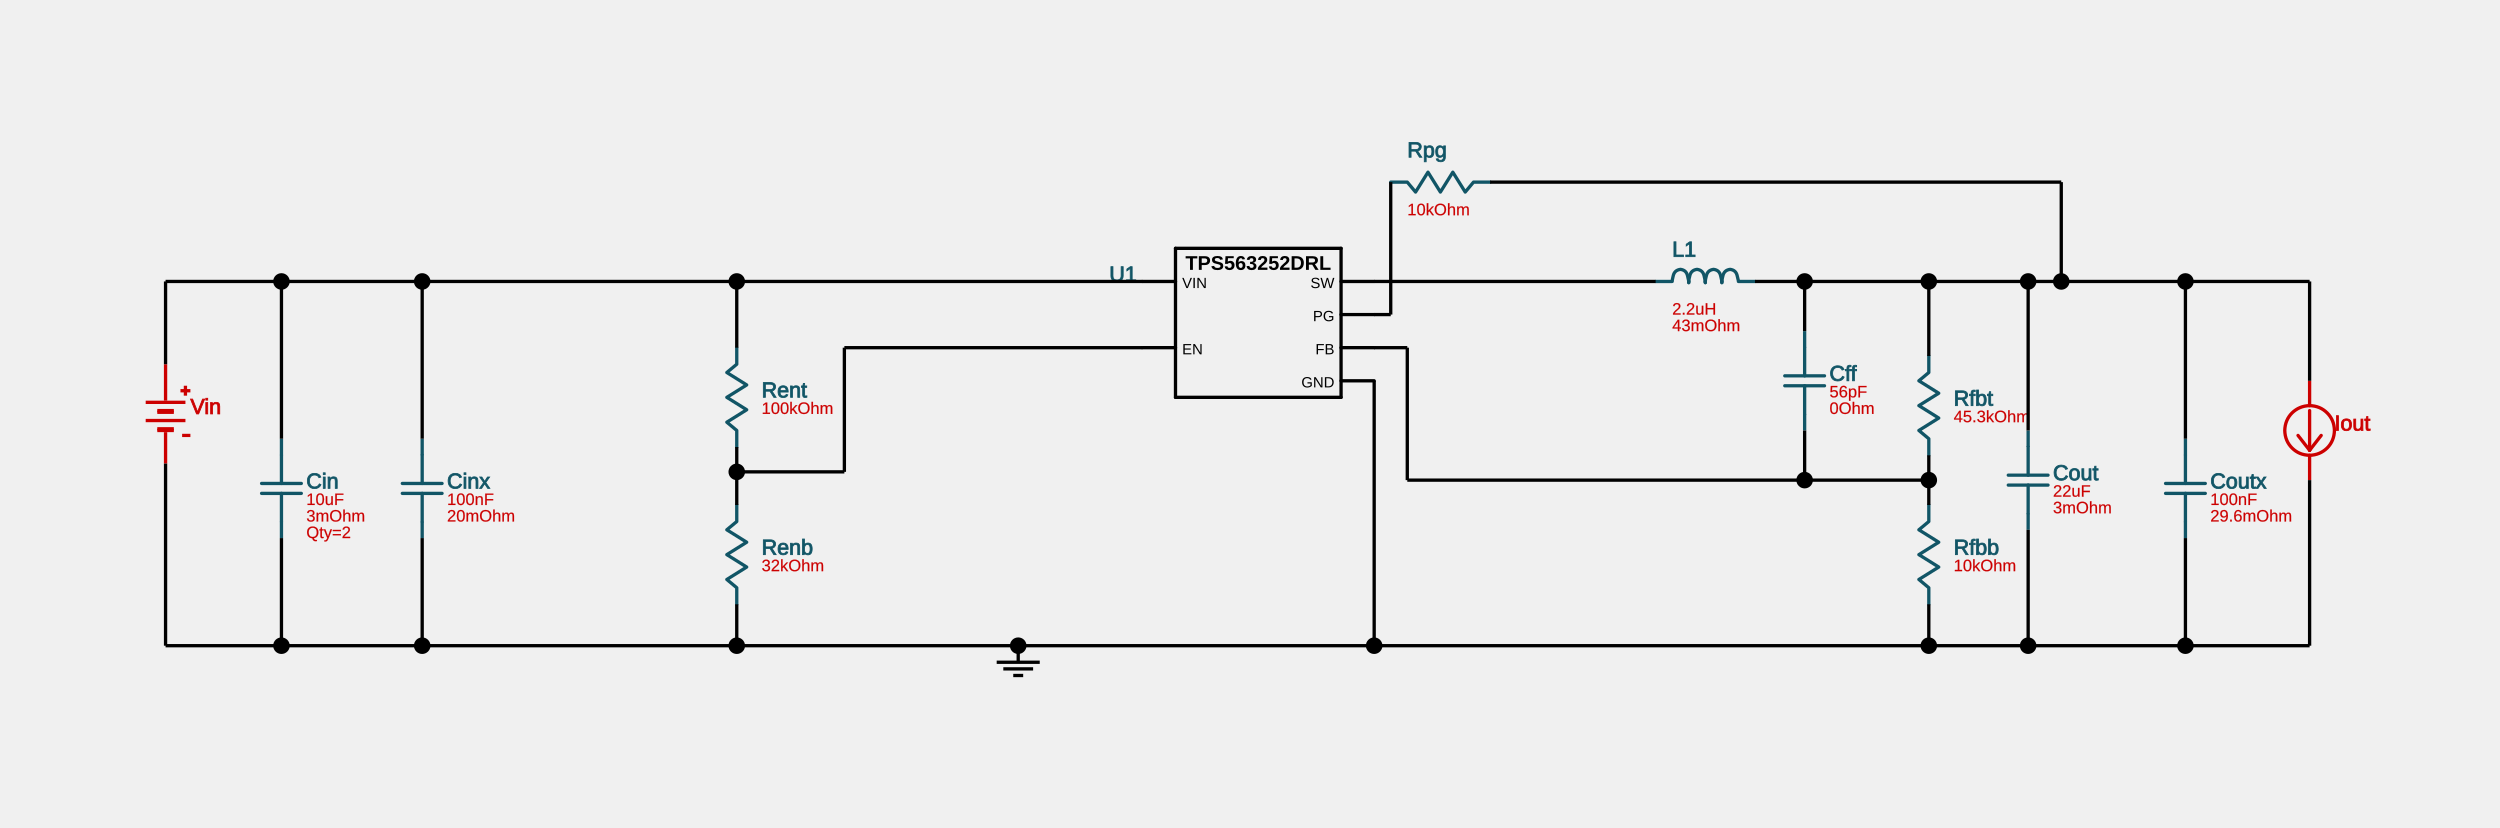
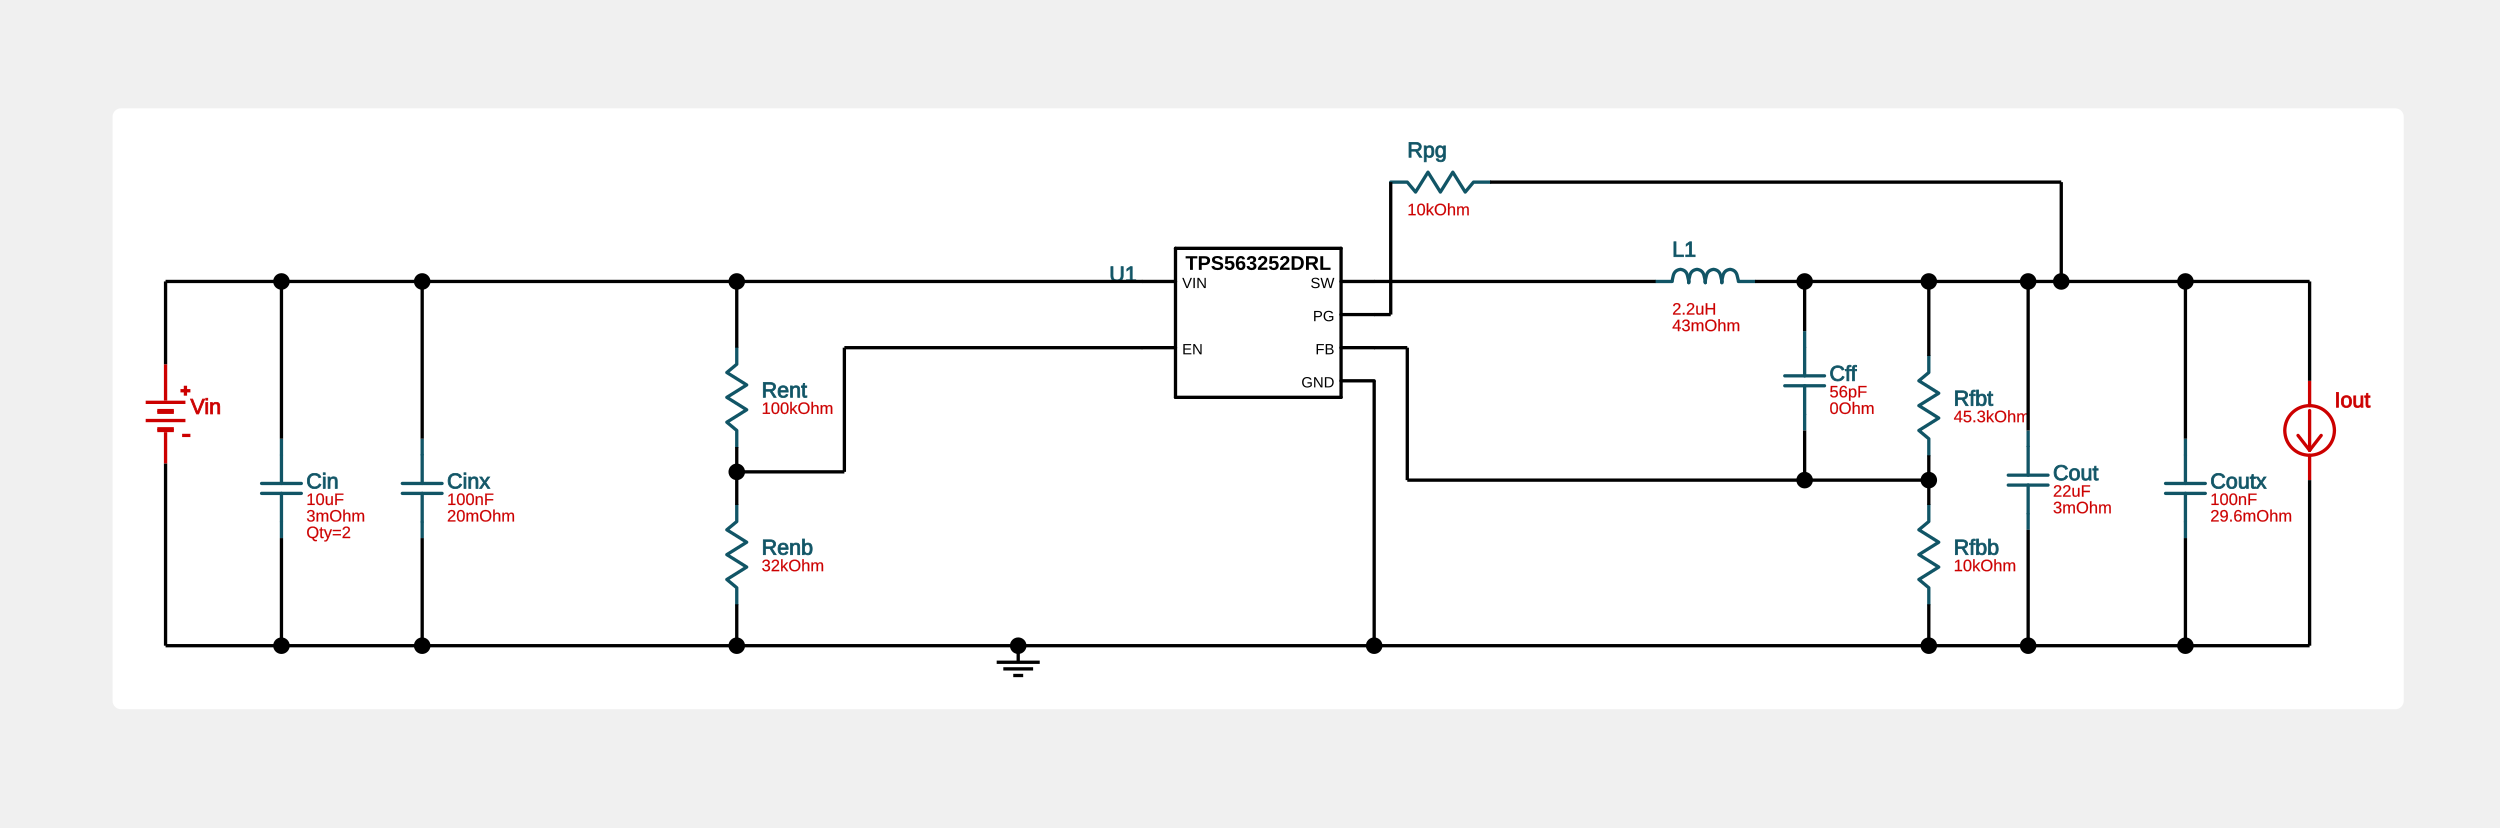
- <svg xmlns="http://www.w3.org/2000/svg" xmlns:xlink="http://www.w3.org/1999/xlink" version="1.1" width="100%" height="100%" viewBox="0 0 1510.0 500.0" preserveAspectRatio="xMidYMid meet">
-   <defs>
+ <svg xmlns="http://www.w3.org/2000/svg" xmlns:xlink="http://www.w3.org/1999/xlink" version="1.1" width="100%" height="100%" viewBox="0 0 1510.0 500.0" preserveAspectRatio="xMidYMid meet" id="svg510">
+   <defs id="defs321">
    <g id="WB_CONTINUATION">
      <circle opacity="0.01" fill="#ffffff" stroke="#000000" stroke-width="0" cx="0" cy="0" r="14" />
-       <line fill="none" stroke="#CC0000" stroke-width="2" x1="0" y1="10" x2="0" y2="-10" />
-       <line fill="none" stroke="#CC0000" stroke-width="2" x1="-10" y1="-10" x2="10" y2="-10" />
+       <line fill="none" stroke="#CC0000" stroke-width="2" x1="0" y1="10" x2="0" y2="-10" id="line132" />
+       <line fill="none" stroke="#CC0000" stroke-width="2" x1="-10" y1="-10" x2="10" y2="-10" id="line134" />
    </g>
    <g id="WB_BLOCK_IO">
      <circle opacity="0.01" fill="#ffffff" stroke="#000000" stroke-width="0" cx="0" cy="0" r="14" />
-       <line stroke="#CC0000" fill="none" stroke-width="2" x1="-5" y1="0" x2="5" y2="0" />
+       <line stroke="#CC0000" fill="none" stroke-width="2" x1="-5" y1="0" x2="5" y2="0" id="line137" />
    </g>
    <g id="WB_RESISTOR">
      <circle opacity="0.01" fill="#ffffff" stroke="#000000" stroke-width="0" cx="0" cy="0" r="14" />
-       <polyline fill="none" stroke="#115566" stroke-width="2" stroke-linecap="round" stroke-linejoin="round" points="30,0 20,0 15,-6 7.5,6 0,-6 -7.5,6 -15,-6 -20,0 -30,0" />
+       <polyline fill="none" stroke="#115566" stroke-width="2" stroke-linecap="round" stroke-linejoin="round" points="30,0 20,0 15,-6 7.5,6 0,-6 -7.5,6 -15,-6 -20,0 -30,0" id="polyline140" />
    </g>
    <g id="WB_PRIM_DC_VOLTAGE_SOURCE">
      <circle opacity="0.01" fill="#ffffff" stroke="#000000" stroke-width="0" cx="0" cy="0" r="14" />
-       <line fill="none" stroke="#CC0000" stroke-width="2" x1="-8" y1="0" x2="-30" y2="0" />
-       <line fill="none" stroke="#CC0000" stroke-width="2" x1="-7" y1="12" x2="-7" y2="-12" />
-       <line fill="none" stroke="#CC0000" stroke-width="2" x1="4" y1="12" x2="4" y2="-12" />
-       <line fill="none" stroke="#CC0000" stroke-width="2" x1="30" y1="0" x2="11" y2="0" />
-       <line fill="none" stroke="#CC0000" stroke-width="2" x1="-2" y1="5" x2="-2" y2="-5" />
-       <line fill="none" stroke="#CC0000" stroke-width="2" x1="-1" y1="5" x2="-1" y2="-5" />
-       <line fill="none" stroke="#CC0000" stroke-width="2" x1="-14" y1="-9" x2="-14" y2="-15" />
-       <line fill="none" stroke="#CC0000" stroke-width="2" x1="-11" y1="-12" x2="-17" y2="-12" />
-       <line fill="none" stroke="#CC0000" stroke-width="2" x1="13" y1="-10" x2="13" y2="-15" />
-       <line fill="none" stroke="#CC0000" stroke-width="2" x1="10" y1="5" x2="10" y2="-5" />
-       <line fill="none" stroke="#CC0000" stroke-width="2" x1="9" y1="5" x2="9" y2="-5" />
+       <line fill="none" stroke="#CC0000" stroke-width="2" x1="-8" y1="0" x2="-30" y2="0" id="line143" />
+       <line fill="none" stroke="#CC0000" stroke-width="2" x1="-7" y1="12" x2="-7" y2="-12" id="line145" />
+       <line fill="none" stroke="#CC0000" stroke-width="2" x1="4" y1="12" x2="4" y2="-12" id="line147" />
+       <line fill="none" stroke="#CC0000" stroke-width="2" x1="30" y1="0" x2="11" y2="0" id="line149" />
+       <line fill="none" stroke="#CC0000" stroke-width="2" x1="-2" y1="5" x2="-2" y2="-5" id="line151" />
+       <line fill="none" stroke="#CC0000" stroke-width="2" x1="-1" y1="5" x2="-1" y2="-5" id="line153" />
+       <line fill="none" stroke="#CC0000" stroke-width="2" x1="-14" y1="-9" x2="-14" y2="-15" id="line155" />
+       <line fill="none" stroke="#CC0000" stroke-width="2" x1="-11" y1="-12" x2="-17" y2="-12" id="line157" />
+       <line fill="none" stroke="#CC0000" stroke-width="2" x1="13" y1="-10" x2="13" y2="-15" id="line159" />
+       <line fill="none" stroke="#CC0000" stroke-width="2" x1="10" y1="5" x2="10" y2="-5" id="line161" />
+       <line fill="none" stroke="#CC0000" stroke-width="2" x1="9" y1="5" x2="9" y2="-5" id="line163" />
    </g>
    <g id="WB_ZERO_VOLT_SOURCE">
      <circle opacity="0.01" fill="#ffffff" stroke="#000000" stroke-width="0" cx="0" cy="0" r="14" />
-       <line stroke="#CC0000" fill="none" stroke-width="2" x1="-5" y1="0" x2="5" y2="0" />
+       <line stroke="#CC0000" fill="none" stroke-width="2" x1="-5" y1="0" x2="5" y2="0" id="line166" />
    </g>
    <g id="WB_CAPACITOR">
      <circle opacity="0.01" fill="#ffffff" stroke="#000000" stroke-width="0" cx="0" cy="0" r="14" />
-       <line y1="0" x2="20" stroke="#115566" x1="30" fill="none" stroke-width="2" y2="0" />
-       <line y1="0" x2="-20" stroke="#115566" x1="-30" fill="none" stroke-width="2" y2="0" />
-       <polyline stroke="#115566" points="3,12 3,-12  " stroke-linejoin="round" fill="none" stroke-width="2" stroke-linecap="round" />
-       <polyline stroke="#115566" points="-20,0 -3,0  " stroke-linejoin="round" fill="none" stroke-width="2" stroke-linecap="round" />
-       <polyline stroke="#115566" points="3,0 20,0  " stroke-linejoin="round" fill="none" stroke-width="2" stroke-linecap="round" />
-       <polyline stroke="#115566" points="-3,12 -3,-12  " stroke-linejoin="round" fill="none" stroke-width="2" stroke-linecap="round" />
+       <line y1="0" x2="20" stroke="#115566" x1="30" fill="none" stroke-width="2" y2="0" id="line169" />
+       <line y1="0" x2="-20" stroke="#115566" x1="-30" fill="none" stroke-width="2" y2="0" id="line171" />
+       <polyline stroke="#115566" points="3,12 3,-12  " stroke-linejoin="round" fill="none" stroke-width="2" stroke-linecap="round" id="polyline173" />
+       <polyline stroke="#115566" points="-20,0 -3,0  " stroke-linejoin="round" fill="none" stroke-width="2" stroke-linecap="round" id="polyline175" />
+       <polyline stroke="#115566" points="3,0 20,0  " stroke-linejoin="round" fill="none" stroke-width="2" stroke-linecap="round" id="polyline177" />
+       <polyline stroke="#115566" points="-3,12 -3,-12  " stroke-linejoin="round" fill="none" stroke-width="2" stroke-linecap="round" id="polyline179" />
    </g>
    <g id="WB_SOURCE_RESISTOR">
      <circle opacity="0.01" fill="#ffffff" stroke="#000000" stroke-width="0" cx="0" cy="0" r="14" />
-       <polyline fill="none" stroke="#CC0000" stroke-width="2" stroke-linecap="round" stroke-linejoin="round" points="30,0 20,0 15,-6 7.5,6 0,-6 -7.5,6 -15,-6 -20,0 -30,0" />
+       <polyline fill="none" stroke="#CC0000" stroke-width="2" stroke-linecap="round" stroke-linejoin="round" points="30,0 20,0 15,-6 7.5,6 0,-6 -7.5,6 -15,-6 -20,0 -30,0" id="polyline182" />
    </g>
    <g id="WB_PRIMITIVE_BATTERY">
      <circle opacity="0.01" fill="#ffffff" stroke="#000000" stroke-width="0" cx="0" cy="0" r="14" />
-       <line fill="none" stroke="#CC0000" stroke-width="2" x1="-8" y1="0" x2="-30" y2="0" />
-       <line fill="none" stroke="#CC0000" stroke-width="2" x1="-7" y1="12" x2="-7" y2="-12" />
-       <line fill="none" stroke="#CC0000" stroke-width="2" x1="4" y1="12" x2="4" y2="-12" />
-       <line fill="none" stroke="#CC0000" stroke-width="2" x1="30" y1="0" x2="11" y2="0" />
-       <line fill="none" stroke="#CC0000" stroke-width="2" x1="-2" y1="5" x2="-2" y2="-5" />
-       <line fill="none" stroke="#CC0000" stroke-width="2" x1="-1" y1="5" x2="-1" y2="-5" />
-       <line fill="none" stroke="#CC0000" stroke-width="2" x1="-14" y1="-9" x2="-14" y2="-15" />
-       <line fill="none" stroke="#CC0000" stroke-width="2" x1="-11" y1="-12" x2="-17" y2="-12" />
-       <line fill="none" stroke="#CC0000" stroke-width="2" x1="13" y1="-10" x2="13" y2="-15" />
-       <line fill="none" stroke="#CC0000" stroke-width="2" x1="10" y1="5" x2="10" y2="-5" />
-       <line fill="none" stroke="#CC0000" stroke-width="2" x1="9" y1="5" x2="9" y2="-5" />
+       <line fill="none" stroke="#CC0000" stroke-width="2" x1="-8" y1="0" x2="-30" y2="0" id="line185" />
+       <line fill="none" stroke="#CC0000" stroke-width="2" x1="-7" y1="12" x2="-7" y2="-12" id="line187" />
+       <line fill="none" stroke="#CC0000" stroke-width="2" x1="4" y1="12" x2="4" y2="-12" id="line189" />
+       <line fill="none" stroke="#CC0000" stroke-width="2" x1="30" y1="0" x2="11" y2="0" id="line191" />
+       <line fill="none" stroke="#CC0000" stroke-width="2" x1="-2" y1="5" x2="-2" y2="-5" id="line193" />
+       <line fill="none" stroke="#CC0000" stroke-width="2" x1="-1" y1="5" x2="-1" y2="-5" id="line195" />
+       <line fill="none" stroke="#CC0000" stroke-width="2" x1="-14" y1="-9" x2="-14" y2="-15" id="line197" />
+       <line fill="none" stroke="#CC0000" stroke-width="2" x1="-11" y1="-12" x2="-17" y2="-12" id="line199" />
+       <line fill="none" stroke="#CC0000" stroke-width="2" x1="13" y1="-10" x2="13" y2="-15" id="line201" />
+       <line fill="none" stroke="#CC0000" stroke-width="2" x1="10" y1="5" x2="10" y2="-5" id="line203" />
+       <line fill="none" stroke="#CC0000" stroke-width="2" x1="9" y1="5" x2="9" y2="-5" id="line205" />
    </g>
    <g id="WB_CURRENT_LOAD">
      <circle opacity="0.01" fill="#ffffff" stroke="#000000" stroke-width="0" cx="0" cy="0" r="14" />
-       <path fill="none" stroke="#CC0000" stroke-width="2" stroke-linecap="round" stroke-linejoin="round" d="M-15,0c 0.1, 4.2, 1.6, 7.7, 4.4, 10.6c 2.8, 2.8, 6.4, 4.3, 10.6, 4.4c 4.3-0.1, 7.8-1.6, 10.6 -4.4c 2.9-2.9, 4.3-6.4, 4.4-10.6" />
-       <path fill="none" stroke="#CC0000" stroke-width="2" stroke-linecap="round" stroke-linejoin="round" d="M15,0c -0.1,-4.2,-1.6,-7.7,-4.4,-10.6c-2.8,-2.8,-6.4,-4.3,-10.6,-4.4c-4.3,0.1 -7.8,1.6 -10.6,4.4c-2.9,2.9 -4.3,6.4 -4.4,10.6" />
-       <line fill="none" stroke="#CC0000" stroke-width="2" x1="30" y1="0" x2="15" y2="0" />
-       <line fill="none" stroke="#CC0000" stroke-width="2" x1="-15" y1="0" x2="-30" y2="0" />
-       <line fill="none" stroke="#CC0000" stroke-width="2" stroke-linecap="round" stroke-linejoin="round" x1="3" y1="7" x2="12" y2="0" />
-       <line fill="none" stroke="#CC0000" stroke-width="2" stroke-linecap="round" stroke-linejoin="round" x1="3" y1="-7" x2="12" y2="0" />
-       <line fill="none" stroke="#CC0000" stroke-width="2" stroke-linecap="round" stroke-linejoin="round" x1="12" y1="0" x2="-12" y2="0" />
+       <path fill="none" stroke="#CC0000" stroke-width="2" stroke-linecap="round" stroke-linejoin="round" d="M-15,0c 0.1, 4.2, 1.6, 7.7, 4.4, 10.6c 2.8, 2.8, 6.4, 4.3, 10.6, 4.4c 4.3-0.1, 7.8-1.6, 10.6 -4.4c 2.9-2.9, 4.3-6.4, 4.4-10.6" id="path208" />
+       <path fill="none" stroke="#CC0000" stroke-width="2" stroke-linecap="round" stroke-linejoin="round" d="M15,0c -0.1,-4.2,-1.6,-7.7,-4.4,-10.6c-2.8,-2.8,-6.4,-4.3,-10.6,-4.4c-4.3,0.1 -7.8,1.6 -10.6,4.4c-2.9,2.9 -4.3,6.4 -4.4,10.6" id="path210" />
+       <line fill="none" stroke="#CC0000" stroke-width="2" x1="30" y1="0" x2="15" y2="0" id="line212" />
+       <line fill="none" stroke="#CC0000" stroke-width="2" x1="-15" y1="0" x2="-30" y2="0" id="line214" />
+       <line fill="none" stroke="#CC0000" stroke-width="2" stroke-linecap="round" stroke-linejoin="round" x1="3" y1="7" x2="12" y2="0" id="line216" />
+       <line fill="none" stroke="#CC0000" stroke-width="2" stroke-linecap="round" stroke-linejoin="round" x1="3" y1="-7" x2="12" y2="0" id="line218" />
+       <line fill="none" stroke="#CC0000" stroke-width="2" stroke-linecap="round" stroke-linejoin="round" x1="12" y1="0" x2="-12" y2="0" id="line220" />
    </g>
    <g id="WB_ZENER">
      <circle opacity="0.01" fill="#ffffff" stroke="#000000" stroke-width="0" cx="0" cy="0" r="14" />
-       <path fill="#CC0000" d="M-11,0L10,-12,10,12 -11,0" />
-       <line fill="none" stroke="#CC0000" stroke-width="2" x1="30" y1="0" x2="-30" y2="0" />
-       <polyline fill="none" stroke="#CC0000" stroke-width="2" points="-8,-12 -10,-10 -10,10 -12,12" />
+       <path fill="#CC0000" d="M-11,0L10,-12,10,12 -11,0" id="path223" />
+       <line fill="none" stroke="#CC0000" stroke-width="2" x1="30" y1="0" x2="-30" y2="0" id="line225" />
+       <polyline fill="none" stroke="#CC0000" stroke-width="2" points="-8,-12 -10,-10 -10,10 -12,12" id="polyline227" />
    </g>
    <g id="WB_BATTERY">
      <circle opacity="0.01" fill="#ffffff" stroke="#000000" stroke-width="0" cx="0" cy="0" r="14" />
-       <line fill="none" stroke="#CC0000" stroke-width="2" x1="-8" y1="0" x2="-30" y2="0" />
-       <line fill="none" stroke="#CC0000" stroke-width="2" x1="-7" y1="12" x2="-7" y2="-12" />
-       <line fill="none" stroke="#CC0000" stroke-width="2" x1="4" y1="12" x2="4" y2="-12" />
-       <line fill="none" stroke="#CC0000" stroke-width="2" x1="30" y1="0" x2="11" y2="0" />
-       <line fill="none" stroke="#CC0000" stroke-width="2" x1="-2" y1="5" x2="-2" y2="-5" />
-       <line fill="none" stroke="#CC0000" stroke-width="2" x1="-1" y1="5" x2="-1" y2="-5" />
-       <line fill="none" stroke="#CC0000" stroke-width="2" x1="-14" y1="-9" x2="-14" y2="-15" />
-       <line fill="none" stroke="#CC0000" stroke-width="2" x1="-11" y1="-12" x2="-17" y2="-12" />
-       <line fill="none" stroke="#CC0000" stroke-width="2" x1="13" y1="-10" x2="13" y2="-15" />
-       <line fill="none" stroke="#CC0000" stroke-width="2" x1="10" y1="5" x2="10" y2="-5" />
-       <line fill="none" stroke="#CC0000" stroke-width="2" x1="9" y1="5" x2="9" y2="-5" />
+       <line fill="none" stroke="#CC0000" stroke-width="2" x1="-8" y1="0" x2="-30" y2="0" id="line230" />
+       <line fill="none" stroke="#CC0000" stroke-width="2" x1="-7" y1="12" x2="-7" y2="-12" id="line232" />
+       <line fill="none" stroke="#CC0000" stroke-width="2" x1="4" y1="12" x2="4" y2="-12" id="line234" />
+       <line fill="none" stroke="#CC0000" stroke-width="2" x1="30" y1="0" x2="11" y2="0" id="line236" />
+       <line fill="none" stroke="#CC0000" stroke-width="2" x1="-2" y1="5" x2="-2" y2="-5" id="line238" />
+       <line fill="none" stroke="#CC0000" stroke-width="2" x1="-1" y1="5" x2="-1" y2="-5" id="line240" />
+       <line fill="none" stroke="#CC0000" stroke-width="2" x1="-14" y1="-9" x2="-14" y2="-15" id="line242" />
+       <line fill="none" stroke="#CC0000" stroke-width="2" x1="-11" y1="-12" x2="-17" y2="-12" id="line244" />
+       <line fill="none" stroke="#CC0000" stroke-width="2" x1="13" y1="-10" x2="13" y2="-15" id="line246" />
+       <line fill="none" stroke="#CC0000" stroke-width="2" x1="10" y1="5" x2="10" y2="-5" id="line248" />
+       <line fill="none" stroke="#CC0000" stroke-width="2" x1="9" y1="5" x2="9" y2="-5" id="line250" />
    </g>
    <g id="WB_CURRENT_PROBE">
      <circle opacity="0.01" fill="#ffffff" stroke="#000000" stroke-width="0" cx="0" cy="0" r="14" />
-       <line stroke="#CC0000" stroke-width="2" stroke-linecap="square" stroke-linejoin="round" x1="-16" y1="0" x2="-10" y2="0" />
-       <polyline stroke="#CC0000" stroke-width="2" stroke-linecap="square" stroke-linejoin="round" points="6,0 3,-3.5 3,3.5 6,0 -6,0 " />
-       <line stroke="#CC0000" stroke-width="2" stroke-linecap="square" stroke-linejoin="round" x1="10" y1="0" x2="16" y2="0" />
-       <rect stroke-width="1" x="-9.5" y="-7" fill="none" stroke="#CC0000" width="19" height="14" />
+       <line stroke="#CC0000" stroke-width="2" stroke-linecap="square" stroke-linejoin="round" x1="-16" y1="0" x2="-10" y2="0" id="line253" />
+       <polyline stroke="#CC0000" stroke-width="2" stroke-linecap="square" stroke-linejoin="round" points="6,0 3,-3.5 3,3.5 6,0 -6,0 " id="polyline255" />
+       <line stroke="#CC0000" stroke-width="2" stroke-linecap="square" stroke-linejoin="round" x1="10" y1="0" x2="16" y2="0" id="line257" />
+       <rect stroke-width="1" x="-9.5" y="-7" fill="none" stroke="#CC0000" width="19" height="14" id="rect259" />
    </g>
    <g id="WB_INDUCTOR">
      <circle opacity="0.01" fill="#ffffff" stroke="#000000" stroke-width="0" cx="0" cy="0" r="14" />
-       <path fill="none" stroke="#115566" stroke-width="2" stroke-linecap="round" stroke-linejoin="round" d="M-10,0c0-0.6-0.2-1.8-0.6-3.3c-0.5-2.4-2-3.7-4.4-4c-2.4,0.3-3.8,1.6-4.3,4c-0.6,2.3-0.8,3.6-0.7,3M-20,0H-30" />
-       <path fill="none" stroke="#115566" stroke-width="2" stroke-linecap="round" stroke-linejoin="round" d="M0,0c0-0.6-0.2-1.8-0.6-3.3c-0.5-2.4-2-3.7-4.4-4c-2.4,0.3-3.8,1.6-4.3,4c-0.6,2.3-0.8,3.6-0.7,4" />
-       <path fill="none" stroke="#115566" stroke-width="2" stroke-linecap="round" stroke-linejoin="round" d="M10,0c0-0.6-0.2-1.8-0.6-3.3c-0.5-2.4-2-3.7-4.4-4c-2.4,0.3-3.8,1.6-4.3,4c-0.6,2.3-0.8,3.6-0.7,4" />
-       <path fill="none" stroke="#115566" stroke-width="2" stroke-linecap="round" stroke-linejoin="round" d="M30,0H20c0-0.6-0.2-1.8-0.6-3.3c-0.5-2.4-2-3.7-4.4-4c-2.4,0.3-3.8,1.6-4.3,4c-0.6,2.3-0.8,3.6-0.7,4" />
-       <path fill="none" stroke="#115566" stroke-width="2" stroke-linecap="round" stroke-linejoin="round" d=" M10,0 c0.1,0.4,0.1,0.6,0,0.7" />
-       <path fill="none" stroke="#115566" stroke-width="2" stroke-linecap="round" stroke-linejoin="round" d=" M0,0  c0.1,0.4,0.1,0.6,0,0.7" />
-       <path fill="none" stroke="#115566" stroke-width="2" stroke-linecap="round" stroke-linejoin="round" d=" M-10,0c0.1,0.4,0.1,0.6,0,0.7" />
+       <path fill="none" stroke="#115566" stroke-width="2" stroke-linecap="round" stroke-linejoin="round" d="M-10,0c0-0.6-0.2-1.8-0.6-3.3c-0.5-2.4-2-3.7-4.4-4c-2.4,0.3-3.8,1.6-4.3,4c-0.6,2.3-0.8,3.6-0.7,3M-20,0H-30" id="path262" />
+       <path fill="none" stroke="#115566" stroke-width="2" stroke-linecap="round" stroke-linejoin="round" d="M0,0c0-0.6-0.2-1.8-0.6-3.3c-0.5-2.4-2-3.7-4.4-4c-2.4,0.3-3.8,1.6-4.3,4c-0.6,2.3-0.8,3.6-0.7,4" id="path264" />
+       <path fill="none" stroke="#115566" stroke-width="2" stroke-linecap="round" stroke-linejoin="round" d="M10,0c0-0.6-0.2-1.8-0.6-3.3c-0.5-2.4-2-3.7-4.4-4c-2.4,0.3-3.8,1.6-4.3,4c-0.6,2.3-0.8,3.6-0.7,4" id="path266" />
+       <path fill="none" stroke="#115566" stroke-width="2" stroke-linecap="round" stroke-linejoin="round" d="M30,0H20c0-0.6-0.2-1.8-0.6-3.3c-0.5-2.4-2-3.7-4.4-4c-2.4,0.3-3.8,1.6-4.3,4c-0.6,2.3-0.8,3.6-0.7,4" id="path268" />
+       <path fill="none" stroke="#115566" stroke-width="2" stroke-linecap="round" stroke-linejoin="round" d=" M10,0 c0.1,0.4,0.1,0.6,0,0.7" id="path270" />
+       <path fill="none" stroke="#115566" stroke-width="2" stroke-linecap="round" stroke-linejoin="round" d=" M0,0  c0.1,0.4,0.1,0.6,0,0.7" id="path272" />
+       <path fill="none" stroke="#115566" stroke-width="2" stroke-linecap="round" stroke-linejoin="round" d=" M-10,0c0.1,0.4,0.1,0.6,0,0.7" id="path274" />
    </g>
    <g id="WB_TPS563252DRL">
      <circle opacity="0.01" fill="#ffffff" stroke="#000000" stroke-width="0" cx="0" cy="0" r="14" />
-       <line fill="none" stroke="#000000" stroke-width="2" stroke-linecap="round" stroke-linejoin="round" x1="20" y1="70" x2="120" y2="70" />
-       <line fill="none" stroke="#000000" stroke-width="2" stroke-linecap="round" stroke-linejoin="round" x1="120" y1="70" x2="120" y2="-20" />
-       <line fill="none" stroke="#000000" stroke-width="2" stroke-linecap="round" stroke-linejoin="round" x1="120" y1="-20" x2="20" y2="-20" />
-       <line fill="none" stroke="#000000" stroke-width="2" stroke-linecap="round" stroke-linejoin="round" x1="20" y1="-20" x2="20" y2="70" />
+       <line fill="none" stroke="#000000" stroke-width="2" stroke-linecap="round" stroke-linejoin="round" x1="20" y1="70" x2="120" y2="70" id="line277" />
+       <line fill="none" stroke="#000000" stroke-width="2" stroke-linecap="round" stroke-linejoin="round" x1="120" y1="70" x2="120" y2="-20" id="line279" />
+       <line fill="none" stroke="#000000" stroke-width="2" stroke-linecap="round" stroke-linejoin="round" x1="120" y1="-20" x2="20" y2="-20" id="line281" />
+       <line fill="none" stroke="#000000" stroke-width="2" stroke-linecap="round" stroke-linejoin="round" x1="20" y1="-20" x2="20" y2="70" id="line283" />
      <text id="partNumber_label" x="70" y="-7" style="font-family:arial;font-weight:bold;font-size:12px;text-anchor:middle;">TPS563252DRL</text>
-       <line fill="none" stroke="#000000" stroke-width="2" stroke-linecap="round" stroke-linejoin="round" x1="0" y1="0" x2="20" y2="0" />
+       <line fill="none" stroke="#000000" stroke-width="2" stroke-linecap="round" stroke-linejoin="round" x1="0" y1="0" x2="20" y2="0" id="line286" />
      <text id="1" x="24" y="4" transform="rotate(0,24,4)" style="font-family:arial;font-weight:normal;font-size:9px;text-anchor:start;">VIN</text>
-       <line fill="none" stroke="#000000" stroke-width="2" stroke-linecap="round" stroke-linejoin="round" x1="140" y1="0" x2="120" y2="0" />
+       <line fill="none" stroke="#000000" stroke-width="2" stroke-linecap="round" stroke-linejoin="round" x1="140" y1="0" x2="120" y2="0" id="line289" />
      <text id="2" x="116" y="4" transform="rotate(0,116,4)" style="font-family:arial;font-weight:normal;font-size:9px;text-anchor:end;">SW</text>
-       <line fill="none" stroke="#000000" stroke-width="2" stroke-linecap="round" stroke-linejoin="round" x1="140" y1="60" x2="120" y2="60" />
+       <line fill="none" stroke="#000000" stroke-width="2" stroke-linecap="round" stroke-linejoin="round" x1="140" y1="60" x2="120" y2="60" id="line292" />
      <text id="3" x="116" y="64" transform="rotate(0,116,64)" style="font-family:arial;font-weight:normal;font-size:9px;text-anchor:end;">GND</text>
-       <line fill="none" stroke="#000000" stroke-width="2" stroke-linecap="round" stroke-linejoin="round" x1="140" y1="20" x2="120" y2="20" />
+       <line fill="none" stroke="#000000" stroke-width="2" stroke-linecap="round" stroke-linejoin="round" x1="140" y1="20" x2="120" y2="20" id="line295" />
      <text id="4" x="116" y="24" transform="rotate(0,116,24)" style="font-family:arial;font-weight:normal;font-size:9px;text-anchor:end;">PG</text>
-       <line fill="none" stroke="#000000" stroke-width="2" stroke-linecap="round" stroke-linejoin="round" x1="0" y1="40" x2="20" y2="40" />
+       <line fill="none" stroke="#000000" stroke-width="2" stroke-linecap="round" stroke-linejoin="round" x1="0" y1="40" x2="20" y2="40" id="line298" />
      <text id="5" x="24" y="44" transform="rotate(0,24,44)" style="font-family:arial;font-weight:normal;font-size:9px;text-anchor:start;">EN</text>
-       <line fill="none" stroke="#000000" stroke-width="2" stroke-linecap="round" stroke-linejoin="round" x1="140" y1="40" x2="120" y2="40" />
+       <line fill="none" stroke="#000000" stroke-width="2" stroke-linecap="round" stroke-linejoin="round" x1="140" y1="40" x2="120" y2="40" id="line301" />
      <text id="6" x="116" y="44" transform="rotate(0,116,44)" style="font-family:arial;font-weight:normal;font-size:9px;text-anchor:end;">FB</text>
    </g>
    <g id="WB_VOLTAGE_PROBE">
      <circle opacity="0.01" fill="#ffffff" stroke="#000000" stroke-width="0" cx="0" cy="0" r="14" />
-       <rect stroke-width="1" width="20" stroke="#CC0000" x="-10" height="19.5" y="-30" fill="#CC0000" fill-opacity="0.01" />
-       <polyline stroke="#CC0000" points="7,-27 4,-22 3,-26 0,-18 -1,-22 -5,-14  " stroke-linejoin="round" fill="none" stroke-width="2" stroke-linecap="round" />
-       <line y1="0" x2="0" stroke="#CC0000" x1="0" fill="none" stroke-width="2" y2="-10" />
+       <rect stroke-width="1" width="20" stroke="#CC0000" x="-10" height="19.5" y="-30" fill="#CC0000" fill-opacity="0.01" id="rect305" />
+       <polyline stroke="#CC0000" points="7,-27 4,-22 3,-26 0,-18 -1,-22 -5,-14  " stroke-linejoin="round" fill="none" stroke-width="2" stroke-linecap="round" id="polyline307" />
+       <line y1="0" x2="0" stroke="#CC0000" x1="0" fill="none" stroke-width="2" y2="-10" id="line309" />
    </g>
    <g id="WB_GND">
      <circle opacity="0.01" fill="#ffffff" stroke="#000000" stroke-width="0" cx="0" cy="0" r="14" />
-       <line fill="none" stroke="black" stroke-width="2" x1="0" y1="-10" x2="0" y2="0" />
-       <line fill="none" stroke="black" stroke-width="2" x1="-13" y1="0" x2="13" y2="0" />
-       <line fill="none" stroke="black" stroke-width="2" x1="-9" y1="4" x2="9" y2="4" />
-       <line fill="none" stroke="black" stroke-width="2" x1="-3" y1="8" x2="3" y2="8" />
+       <line fill="none" stroke="black" stroke-width="2" x1="0" y1="-10" x2="0" y2="0" id="line312" />
+       <line fill="none" stroke="black" stroke-width="2" x1="-13" y1="0" x2="13" y2="0" id="line314" />
+       <line fill="none" stroke="black" stroke-width="2" x1="-9" y1="4" x2="9" y2="4" id="line316" />
+       <line fill="none" stroke="black" stroke-width="2" x1="-3" y1="8" x2="3" y2="8" id="line318" />
    </g>
  </defs>
+   <rect style="fill:#ffffff;fill-rule:evenodd;stroke-width:24.155;stroke-linecap:square;stroke-linejoin:round" id="rect841" width="1383.838" height="362.925" x="68" y="65.444" ry="5.039" />
  <use id="Coutx" class="comp" xlink:href="#WB_CAPACITOR" x="1320.0" y="295.0" transform="rotate(-90, 1320.0, 295.0)" cap="100nF" partNo="CGA3E2X7R1H104K080AA" thermalId="0603" esr="29.6mOhm" manufacturer="TDK" />
-   <text for="Coutx" x="1335.0" y="295.0" style="font-family:arial;font-size:13px;stroke-width:0.5;stroke:#115566;fill:#115566;">Coutx</text>
-   <text for="Coutx" x="1335.0" y="305.0" style="font-family:arial;font-size:10px;stroke-width:0.1;stroke:#CC0000;fill:#CC0000;">100nF</text>
-   <text for="Coutx" x="1335.0" y="315.0" style="font-family:arial;font-size:10px;stroke-width:0.1;stroke:#CC0000;fill:#CC0000;">29.6mOhm</text>
+   <text for="Coutx" x="1335.0" y="295.0" style="font-family:arial;font-size:13px;stroke-width:0.5;stroke:#115566;fill:#115566;" id="text324">Coutx</text>
+   <text for="Coutx" x="1335.0" y="305.0" style="font-family:arial;font-size:10px;stroke-width:0.1;stroke:#CC0000;fill:#CC0000;" id="text326">100nF</text>
+   <text for="Coutx" x="1335.0" y="315.0" style="font-family:arial;font-size:10px;stroke-width:0.1;stroke:#CC0000;fill:#CC0000;" id="text328">29.6mOhm</text>
  <use id="Cin" class="comp" xlink:href="#WB_CAPACITOR" x="170.0" y="295.0" transform="rotate(-90, 170.0, 295.0)" cap="10uF" partNo="C0805C106K8PACTU" thermalId="0805" esr="3mOhm" manufacturer="Kemet" />
-   <text for="Cin" x="185.0" y="295.0" style="font-family:arial;font-size:13px;stroke-width:0.5;stroke:#115566;fill:#115566;">Cin</text>
-   <text for="Cin" x="185.0" y="305.0" style="font-family:arial;font-size:10px;stroke-width:0.1;stroke:#CC0000;fill:#CC0000;">10uF</text>
-   <text for="Cin" x="185.0" y="315.0" style="font-family:arial;font-size:10px;stroke-width:0.1;stroke:#CC0000;fill:#CC0000;">3mOhm</text>
-   <text for="Cin" x="185.0" y="325.0" style="font-family:arial;font-size:10px;stroke-width:0.1;stroke:#CC0000;fill:#CC0000;">Qty=2</text>
+   <text for="Cin" x="185.0" y="295.0" style="font-family:arial;font-size:13px;stroke-width:0.5;stroke:#115566;fill:#115566;" id="text331">Cin</text>
+   <text for="Cin" x="185.0" y="305.0" style="font-family:arial;font-size:10px;stroke-width:0.1;stroke:#CC0000;fill:#CC0000;" id="text333">10uF</text>
+   <text for="Cin" x="185.0" y="315.0" style="font-family:arial;font-size:10px;stroke-width:0.1;stroke:#CC0000;fill:#CC0000;" id="text335">3mOhm</text>
+   <text for="Cin" x="185.0" y="325.0" style="font-family:arial;font-size:10px;stroke-width:0.1;stroke:#CC0000;fill:#CC0000;" id="text337">Qty=2</text>
  <use id="Rpg" class="comp" xlink:href="#WB_RESISTOR" x="870.0" y="110.0" transform="rotate(-180, 870.0, 110.0)" partNo="CRCW040210K0FKED" thermalId="0402" resistance="10kOhm" manufacturer="Vishay-Dale" />
-   <text for="Rpg" x="850.0" y="95.0" style="font-family:arial;font-size:13px;stroke-width:0.5;stroke:#115566;fill:#115566;">Rpg</text>
-   <text for="Rpg" x="850.0" y="130.0" style="font-family:arial;font-size:10px;stroke-width:0.1;stroke:#CC0000;fill:#CC0000;">10kOhm</text>
+   <text for="Rpg" x="850.0" y="95.0" style="font-family:arial;font-size:13px;stroke-width:0.5;stroke:#115566;fill:#115566;" id="text340">Rpg</text>
+   <text for="Rpg" x="850.0" y="130.0" style="font-family:arial;font-size:10px;stroke-width:0.1;stroke:#CC0000;fill:#CC0000;" id="text342">10kOhm</text>
  <use id="L1" class="comp" xlink:href="#WB_INDUCTOR" x="1030.0" y="170.0" transform="rotate(-180, 1030.0, 170.0) scale(1,-1) translate(0,-340.0)" partNo="VLCF4028T-2R2N1R9-2" thermalId="VLCF4028" l="2.2uH" dcr="43mOhm" manufacturer="TDK" />
-   <text for="L1" x="1010.0" y="155.0" style="font-family:arial;font-size:13px;stroke-width:0.5;stroke:#115566;fill:#115566;">L1</text>
-   <text for="L1" x="1010.0" y="190.0" style="font-family:arial;font-size:10px;stroke-width:0.1;stroke:#CC0000;fill:#CC0000;">2.2uH</text>
-   <text for="L1" x="1010.0" y="200.0" style="font-family:arial;font-size:10px;stroke-width:0.1;stroke:#CC0000;fill:#CC0000;">43mOhm</text>
+   <text for="L1" x="1010.0" y="155.0" style="font-family:arial;font-size:13px;stroke-width:0.5;stroke:#115566;fill:#115566;" id="text345">L1</text>
+   <text for="L1" x="1010.0" y="190.0" style="font-family:arial;font-size:10px;stroke-width:0.1;stroke:#CC0000;fill:#CC0000;" id="text347">2.2uH</text>
+   <text for="L1" x="1010.0" y="200.0" style="font-family:arial;font-size:10px;stroke-width:0.1;stroke:#CC0000;fill:#CC0000;" id="text349">43mOhm</text>
  <use id="Cout" class="comp" xlink:href="#WB_CAPACITOR" x="1225.0" y="290.0" transform="rotate(-90, 1225.0, 290.0)" cap="22uF" partNo="GRM21BR61A226ME44L" thermalId="0805" esr="3mOhm" manufacturer="MuRata" />
-   <text for="Cout" x="1240.0" y="290.0" style="font-family:arial;font-size:13px;stroke-width:0.5;stroke:#115566;fill:#115566;">Cout</text>
-   <text for="Cout" x="1240.0" y="300.0" style="font-family:arial;font-size:10px;stroke-width:0.1;stroke:#CC0000;fill:#CC0000;">22uF</text>
-   <text for="Cout" x="1240.0" y="310.0" style="font-family:arial;font-size:10px;stroke-width:0.1;stroke:#CC0000;fill:#CC0000;">3mOhm</text>
+   <text for="Cout" x="1240.0" y="290.0" style="font-family:arial;font-size:13px;stroke-width:0.5;stroke:#115566;fill:#115566;" id="text352">Cout</text>
+   <text for="Cout" x="1240.0" y="300.0" style="font-family:arial;font-size:10px;stroke-width:0.1;stroke:#CC0000;fill:#CC0000;" id="text354">22uF</text>
+   <text for="Cout" x="1240.0" y="310.0" style="font-family:arial;font-size:10px;stroke-width:0.1;stroke:#CC0000;fill:#CC0000;" id="text356">3mOhm</text>
  <use id="U1" class="comp" xlink:href="#WB_TPS563252DRL" x="690.0" y="170.0" />
-   <text for="U1" x="670.0" y="170.0" style="font-family:arial;font-size:13px;stroke-width:0.5;stroke:#115566;fill:#115566;">U1</text>
+   <text for="U1" x="670.0" y="170.0" style="font-family:arial;font-size:13px;stroke-width:0.5;stroke:#115566;fill:#115566;" id="text359">U1</text>
  <use id="Cinx" class="comp" xlink:href="#WB_CAPACITOR" x="255.0" y="295.0" transform="rotate(-90, 255.0, 295.0)" cap="100nF" partNo="GRM188R71H104KA93D" thermalId="0603" esr="20mOhm" manufacturer="MuRata" />
-   <text for="Cinx" x="270.0" y="295.0" style="font-family:arial;font-size:13px;stroke-width:0.5;stroke:#115566;fill:#115566;">Cinx</text>
-   <text for="Cinx" x="270.0" y="305.0" style="font-family:arial;font-size:10px;stroke-width:0.1;stroke:#CC0000;fill:#CC0000;">100nF</text>
-   <text for="Cinx" x="270.0" y="315.0" style="font-family:arial;font-size:10px;stroke-width:0.1;stroke:#CC0000;fill:#CC0000;">20mOhm</text>
+   <text for="Cinx" x="270.0" y="295.0" style="font-family:arial;font-size:13px;stroke-width:0.5;stroke:#115566;fill:#115566;" id="text362">Cinx</text>
+   <text for="Cinx" x="270.0" y="305.0" style="font-family:arial;font-size:10px;stroke-width:0.1;stroke:#CC0000;fill:#CC0000;" id="text364">100nF</text>
+   <text for="Cinx" x="270.0" y="315.0" style="font-family:arial;font-size:10px;stroke-width:0.1;stroke:#CC0000;fill:#CC0000;" id="text366">20mOhm</text>
  <use id="Rfbb" class="comp" xlink:href="#WB_RESISTOR" x="1165.0" y="335.0" transform="rotate(-90, 1165.0, 335.0)" partNo="CRCW040210K0FKED" thermalId="0402" resistance="10kOhm" manufacturer="Vishay-Dale" />
-   <text for="Rfbb" x="1180.0" y="335.0" style="font-family:arial;font-size:13px;stroke-width:0.5;stroke:#115566;fill:#115566;">Rfbb</text>
-   <text for="Rfbb" x="1180.0" y="345.0" style="font-family:arial;font-size:10px;stroke-width:0.1;stroke:#CC0000;fill:#CC0000;">10kOhm</text>
+   <text for="Rfbb" x="1180.0" y="335.0" style="font-family:arial;font-size:13px;stroke-width:0.5;stroke:#115566;fill:#115566;" id="text369">Rfbb</text>
+   <text for="Rfbb" x="1180.0" y="345.0" style="font-family:arial;font-size:10px;stroke-width:0.1;stroke:#CC0000;fill:#CC0000;" id="text371">10kOhm</text>
  <use id="Rfbt" class="comp" xlink:href="#WB_RESISTOR" x="1165.0" y="245.0" transform="rotate(-90, 1165.0, 245.0)" partNo="CRCW040245K3FKED" thermalId="0402" resistance="45.3kOhm" manufacturer="Vishay-Dale" />
-   <text for="Rfbt" x="1180.0" y="245.0" style="font-family:arial;font-size:13px;stroke-width:0.5;stroke:#115566;fill:#115566;">Rfbt</text>
-   <text for="Rfbt" x="1180.0" y="255.0" style="font-family:arial;font-size:10px;stroke-width:0.1;stroke:#CC0000;fill:#CC0000;">45.3kOhm</text>
+   <text for="Rfbt" x="1180.0" y="245.0" style="font-family:arial;font-size:13px;stroke-width:0.5;stroke:#115566;fill:#115566;" id="text374">Rfbt</text>
+   <text for="Rfbt" x="1180.0" y="255.0" style="font-family:arial;font-size:10px;stroke-width:0.1;stroke:#CC0000;fill:#CC0000;" id="text376">45.3kOhm</text>
  <use id="Renb" class="comp" xlink:href="#WB_RESISTOR" x="445.0" y="335.0" transform="rotate(-90, 445.0, 335.0)" partNo="TNPW040232K0BEED" thermalId="0402" resistance="32kOhm" manufacturer="Vishay-Dale" />
-   <text for="Renb" x="460.0" y="335.0" style="font-family:arial;font-size:13px;stroke-width:0.5;stroke:#115566;fill:#115566;">Renb</text>
-   <text for="Renb" x="460.0" y="345.0" style="font-family:arial;font-size:10px;stroke-width:0.1;stroke:#CC0000;fill:#CC0000;">32kOhm</text>
+   <text for="Renb" x="460.0" y="335.0" style="font-family:arial;font-size:13px;stroke-width:0.5;stroke:#115566;fill:#115566;" id="text379">Renb</text>
+   <text for="Renb" x="460.0" y="345.0" style="font-family:arial;font-size:10px;stroke-width:0.1;stroke:#CC0000;fill:#CC0000;" id="text381">32kOhm</text>
  <use id="Rent" class="comp" xlink:href="#WB_RESISTOR" x="445.0" y="240.0" transform="rotate(-90, 445.0, 240.0)" partNo="CRCW0402100KFKED" thermalId="0402" resistance="100kOhm" manufacturer="Vishay-Dale" />
-   <text for="Rent" x="460.0" y="240.0" style="font-family:arial;font-size:13px;stroke-width:0.5;stroke:#115566;fill:#115566;">Rent</text>
-   <text for="Rent" x="460.0" y="250.0" style="font-family:arial;font-size:10px;stroke-width:0.1;stroke:#CC0000;fill:#CC0000;">100kOhm</text>
+   <text for="Rent" x="460.0" y="240.0" style="font-family:arial;font-size:13px;stroke-width:0.5;stroke:#115566;fill:#115566;" id="text384">Rent</text>
+   <text for="Rent" x="460.0" y="250.0" style="font-family:arial;font-size:10px;stroke-width:0.1;stroke:#CC0000;fill:#CC0000;" id="text386">100kOhm</text>
  <use id="GND2" class="other" xlink:href="#WB_GND" x="615.0" y="400.0" />
  <use id="Cff" class="comp" xlink:href="#WB_CAPACITOR" x="1090.0" y="230.0" transform="rotate(-90, 1090.0, 230.0)" cap="56pF" partNo="UMK105CG560JV-F" thermalId="0402" esr="0Ohm" manufacturer="Taiyo Yuden" />
-   <text for="Cff" x="1105.0" y="230.0" style="font-family:arial;font-size:13px;stroke-width:0.5;stroke:#115566;fill:#115566;">Cff</text>
-   <text for="Cff" x="1105.0" y="240.0" style="font-family:arial;font-size:10px;stroke-width:0.1;stroke:#CC0000;fill:#CC0000;">56pF</text>
-   <text for="Cff" x="1105.0" y="250.0" style="font-family:arial;font-size:10px;stroke-width:0.1;stroke:#CC0000;fill:#CC0000;">0Ohm</text>
+   <text for="Cff" x="1105.0" y="230.0" style="font-family:arial;font-size:13px;stroke-width:0.5;stroke:#115566;fill:#115566;" id="text390">Cff</text>
+   <text for="Cff" x="1105.0" y="240.0" style="font-family:arial;font-size:10px;stroke-width:0.1;stroke:#CC0000;fill:#CC0000;" id="text392">56pF</text>
+   <text for="Cff" x="1105.0" y="250.0" style="font-family:arial;font-size:10px;stroke-width:0.1;stroke:#CC0000;fill:#CC0000;" id="text394">0Ohm</text>
  <use id="Vin" class="other" xlink:href="#WB_BATTERY" x="100.0" y="250.0" transform="rotate(-270, 100.0, 250.0)" />
-   <text for="Vin" x="115.0" y="250.0" style="font-family:arial;font-size:13px;stroke-width:0.5;stroke:#CC0000;fill:#CC0000;">Vin</text>
+   <text for="Vin" x="115.0" y="250.0" style="font-family:arial;font-size:13px;stroke-width:0.5;stroke:#CC0000;fill:#CC0000;" id="text397">Vin</text>
  <use id="Iout" class="other" xlink:href="#WB_CURRENT_LOAD" x="1395.0" y="260.0" transform="rotate(-270, 1395.0, 260.0)" />
-   <text for="Iout" x="1410.0" y="260.0" style="font-family:arial;font-size:13px;stroke-width:0.5;stroke:#CC0000;fill:#CC0000;">Iout</text>
-   <line x1="1245.0" y1="110.0" x2="900.0" y2="110.0" stroke="#000000" stroke-width="2" fill="none" />
-   <line x1="840.0" y1="190.0" x2="840.0" y2="110.0" stroke="#000000" stroke-width="2" fill="none" />
-   <line x1="1245.0" y1="170.0" x2="1245.0" y2="110.0" stroke="#000000" stroke-width="2" fill="none" />
-   <line x1="830.0" y1="190.0" x2="840.0" y2="190.0" stroke="#000000" stroke-width="2" fill="none" />
-   <line x1="1165.0" y1="305.0" x2="1165.0" y2="275.0" stroke="#000000" stroke-width="2" fill="none" />
-   <line x1="1165.0" y1="215.0" x2="1165.0" y2="170.0" stroke="#000000" stroke-width="2" fill="none" />
-   <line x1="1165.0" y1="390.0" x2="1165.0" y2="365.0" stroke="#000000" stroke-width="2" fill="none" />
-   <line x1="510.0" y1="285.0" x2="445.0" y2="285.0" stroke="#000000" stroke-width="2" fill="none" />
-   <line x1="445.0" y1="305.0" x2="445.0" y2="270.0" stroke="#000000" stroke-width="2" fill="none" />
-   <line x1="510.0" y1="210.0" x2="510.0" y2="285.0" stroke="#000000" stroke-width="2" fill="none" />
-   <line x1="445.0" y1="390.0" x2="445.0" y2="365.0" stroke="#000000" stroke-width="2" fill="none" />
-   <line x1="445.0" y1="210.0" x2="445.0" y2="170.0" stroke="#000000" stroke-width="2" fill="none" />
-   <line x1="510.0" y1="210.0" x2="690.0" y2="210.0" stroke="#000000" stroke-width="2" fill="none" />
-   <line x1="1090.0" y1="290.0" x2="1090.0" y2="260.0" stroke="#000000" stroke-width="2" fill="none" />
-   <line x1="850.0" y1="290.0" x2="1165.0" y2="290.0" stroke="#000000" stroke-width="2" fill="none" />
-   <line x1="850.0" y1="210.0" x2="850.0" y2="290.0" stroke="#000000" stroke-width="2" fill="none" />
-   <line x1="1090.0" y1="200.0" x2="1090.0" y2="170.0" stroke="#000000" stroke-width="2" fill="none" />
-   <line x1="830.0" y1="210.0" x2="850.0" y2="210.0" stroke="#000000" stroke-width="2" fill="none" />
-   <line x1="1320.0" y1="325.0" x2="1320.0" y2="390.0" stroke="#000000" stroke-width="2" fill="none" />
-   <line x1="255.0" y1="325.0" x2="255.0" y2="390.0" stroke="#000000" stroke-width="2" fill="none" />
-   <line x1="255.0" y1="265.0" x2="255.0" y2="170.0" stroke="#000000" stroke-width="2" fill="none" />
-   <line x1="1320.0" y1="265.0" x2="1320.0" y2="170.0" stroke="#000000" stroke-width="2" fill="none" />
-   <line x1="1225.0" y1="320.0" x2="1225.0" y2="390.0" stroke="#000000" stroke-width="2" fill="none" />
-   <line x1="170.0" y1="325.0" x2="170.0" y2="390.0" stroke="#000000" stroke-width="2" fill="none" />
-   <line x1="830.0" y1="230.0" x2="830.0" y2="390.0" stroke="#000000" stroke-width="2" fill="none" />
-   <line x1="100.0" y1="170.0" x2="690.0" y2="170.0" stroke="#000000" stroke-width="2" fill="none" />
-   <line x1="170.0" y1="265.0" x2="170.0" y2="170.0" stroke="#000000" stroke-width="2" fill="none" />
-   <line x1="830.0" y1="170.0" x2="1000.0" y2="170.0" stroke="#000000" stroke-width="2" fill="none" />
-   <line x1="100.0" y1="390.0" x2="1395.0" y2="390.0" stroke="#000000" stroke-width="2" fill="none" />
-   <line x1="1225.0" y1="260.0" x2="1225.0" y2="170.0" stroke="#000000" stroke-width="2" fill="none" />
-   <line x1="1060.0" y1="170.0" x2="1395.0" y2="170.0" stroke="#000000" stroke-width="2" fill="none" />
-   <line x1="100.0" y1="220.0" x2="100.0" y2="170.0" stroke="#000000" stroke-width="2" fill="none" />
-   <line x1="100.0" y1="390.0" x2="100.0" y2="280.0" stroke="#000000" stroke-width="2" fill="none" />
-   <line x1="1395.0" y1="230.0" x2="1395.0" y2="170.0" stroke="#000000" stroke-width="2" fill="none" />
-   <line x1="1395.0" y1="390.0" x2="1395.0" y2="290.0" stroke="#000000" stroke-width="2" fill="none" />
-   <circle cx="1165.0" cy="290.0" r="5" stroke="#000000" stroke-width="0" fill="#000000" />
-   <circle cx="445.0" cy="285.0" r="5" stroke="#000000" stroke-width="0" fill="#000000" />
-   <circle cx="1090.0" cy="290.0" r="5" stroke="#000000" stroke-width="0" fill="#000000" />
-   <circle cx="445.0" cy="170.0" r="5" stroke="#000000" stroke-width="0" fill="#000000" />
-   <circle cx="255.0" cy="170.0" r="5" stroke="#000000" stroke-width="0" fill="#000000" />
-   <circle cx="170.0" cy="170.0" r="5" stroke="#000000" stroke-width="0" fill="#000000" />
-   <circle cx="1165.0" cy="390.0" r="5" stroke="#000000" stroke-width="0" fill="#000000" />
-   <circle cx="445.0" cy="390.0" r="5" stroke="#000000" stroke-width="0" fill="#000000" />
-   <circle cx="1320.0" cy="390.0" r="5" stroke="#000000" stroke-width="0" fill="#000000" />
-   <circle cx="255.0" cy="390.0" r="5" stroke="#000000" stroke-width="0" fill="#000000" />
-   <circle cx="1225.0" cy="390.0" r="5" stroke="#000000" stroke-width="0" fill="#000000" />
-   <circle cx="170.0" cy="390.0" r="5" stroke="#000000" stroke-width="0" fill="#000000" />
-   <circle cx="830.0" cy="390.0" r="5" stroke="#000000" stroke-width="0" fill="#000000" />
-   <circle cx="1245.0" cy="170.0" r="5" stroke="#000000" stroke-width="0" fill="#000000" />
-   <circle cx="1165.0" cy="170.0" r="5" stroke="#000000" stroke-width="0" fill="#000000" />
-   <circle cx="1090.0" cy="170.0" r="5" stroke="#000000" stroke-width="0" fill="#000000" />
-   <circle cx="1320.0" cy="170.0" r="5" stroke="#000000" stroke-width="0" fill="#000000" />
-   <circle cx="1225.0" cy="170.0" r="5" stroke="#000000" stroke-width="0" fill="#000000" />
-   <circle cx="615.0" cy="390.0" r="5" stroke="#000000" stroke-width="0" fill="#000000" />
+   <text for="Iout" x="1410" y="246" style="font-size:13px;font-family:arial;fill:#cc0000;stroke:#cc0000;stroke-width:0.5" id="text400">Iout</text>
+   <line x1="1245.0" y1="110.0" x2="900.0" y2="110.0" stroke="#000000" stroke-width="2" fill="none" id="line402" />
+   <line x1="840.0" y1="190.0" x2="840.0" y2="110.0" stroke="#000000" stroke-width="2" fill="none" id="line404" />
+   <line x1="1245.0" y1="170.0" x2="1245.0" y2="110.0" stroke="#000000" stroke-width="2" fill="none" id="line406" />
+   <line x1="830.0" y1="190.0" x2="840.0" y2="190.0" stroke="#000000" stroke-width="2" fill="none" id="line408" />
+   <line x1="1165.0" y1="305.0" x2="1165.0" y2="275.0" stroke="#000000" stroke-width="2" fill="none" id="line410" />
+   <line x1="1165.0" y1="215.0" x2="1165.0" y2="170.0" stroke="#000000" stroke-width="2" fill="none" id="line412" />
+   <line x1="1165.0" y1="390.0" x2="1165.0" y2="365.0" stroke="#000000" stroke-width="2" fill="none" id="line414" />
+   <line x1="510.0" y1="285.0" x2="445.0" y2="285.0" stroke="#000000" stroke-width="2" fill="none" id="line416" />
+   <line x1="445.0" y1="305.0" x2="445.0" y2="270.0" stroke="#000000" stroke-width="2" fill="none" id="line418" />
+   <line x1="510.0" y1="210.0" x2="510.0" y2="285.0" stroke="#000000" stroke-width="2" fill="none" id="line420" />
+   <line x1="445.0" y1="390.0" x2="445.0" y2="365.0" stroke="#000000" stroke-width="2" fill="none" id="line422" />
+   <line x1="445.0" y1="210.0" x2="445.0" y2="170.0" stroke="#000000" stroke-width="2" fill="none" id="line424" />
+   <line x1="510.0" y1="210.0" x2="690.0" y2="210.0" stroke="#000000" stroke-width="2" fill="none" id="line426" />
+   <line x1="1090.0" y1="290.0" x2="1090.0" y2="260.0" stroke="#000000" stroke-width="2" fill="none" id="line428" />
+   <line x1="850.0" y1="290.0" x2="1165.0" y2="290.0" stroke="#000000" stroke-width="2" fill="none" id="line430" />
+   <line x1="850.0" y1="210.0" x2="850.0" y2="290.0" stroke="#000000" stroke-width="2" fill="none" id="line432" />
+   <line x1="1090.0" y1="200.0" x2="1090.0" y2="170.0" stroke="#000000" stroke-width="2" fill="none" id="line434" />
+   <line x1="830.0" y1="210.0" x2="850.0" y2="210.0" stroke="#000000" stroke-width="2" fill="none" id="line436" />
+   <line x1="1320.0" y1="325.0" x2="1320.0" y2="390.0" stroke="#000000" stroke-width="2" fill="none" id="line438" />
+   <line x1="255.0" y1="325.0" x2="255.0" y2="390.0" stroke="#000000" stroke-width="2" fill="none" id="line440" />
+   <line x1="255.0" y1="265.0" x2="255.0" y2="170.0" stroke="#000000" stroke-width="2" fill="none" id="line442" />
+   <line x1="1320.0" y1="265.0" x2="1320.0" y2="170.0" stroke="#000000" stroke-width="2" fill="none" id="line444" />
+   <line x1="1225.0" y1="320.0" x2="1225.0" y2="390.0" stroke="#000000" stroke-width="2" fill="none" id="line446" />
+   <line x1="170.0" y1="325.0" x2="170.0" y2="390.0" stroke="#000000" stroke-width="2" fill="none" id="line448" />
+   <line x1="830.0" y1="230.0" x2="830.0" y2="390.0" stroke="#000000" stroke-width="2" fill="none" id="line450" />
+   <line x1="100.0" y1="170.0" x2="690.0" y2="170.0" stroke="#000000" stroke-width="2" fill="none" id="line452" />
+   <line x1="170.0" y1="265.0" x2="170.0" y2="170.0" stroke="#000000" stroke-width="2" fill="none" id="line454" />
+   <line x1="830.0" y1="170.0" x2="1000.0" y2="170.0" stroke="#000000" stroke-width="2" fill="none" id="line456" />
+   <line x1="100.0" y1="390.0" x2="1395.0" y2="390.0" stroke="#000000" stroke-width="2" fill="none" id="line458" />
+   <line x1="1225.0" y1="260.0" x2="1225.0" y2="170.0" stroke="#000000" stroke-width="2" fill="none" id="line460" />
+   <line x1="1060.0" y1="170.0" x2="1395.0" y2="170.0" stroke="#000000" stroke-width="2" fill="none" id="line462" />
+   <line x1="100.0" y1="220.0" x2="100.0" y2="170.0" stroke="#000000" stroke-width="2" fill="none" id="line464" />
+   <line x1="100.0" y1="390.0" x2="100.0" y2="280.0" stroke="#000000" stroke-width="2" fill="none" id="line466" />
+   <line x1="1395.0" y1="230.0" x2="1395.0" y2="170.0" stroke="#000000" stroke-width="2" fill="none" id="line468" />
+   <line x1="1395.0" y1="390.0" x2="1395.0" y2="290.0" stroke="#000000" stroke-width="2" fill="none" id="line470" />
+   <circle cx="1165.0" cy="290.0" r="5" stroke="#000000" stroke-width="0" fill="#000000" id="circle472" />
+   <circle cx="445.0" cy="285.0" r="5" stroke="#000000" stroke-width="0" fill="#000000" id="circle474" />
+   <circle cx="1090.0" cy="290.0" r="5" stroke="#000000" stroke-width="0" fill="#000000" id="circle476" />
+   <circle cx="445.0" cy="170.0" r="5" stroke="#000000" stroke-width="0" fill="#000000" id="circle478" />
+   <circle cx="255.0" cy="170.0" r="5" stroke="#000000" stroke-width="0" fill="#000000" id="circle480" />
+   <circle cx="170.0" cy="170.0" r="5" stroke="#000000" stroke-width="0" fill="#000000" id="circle482" />
+   <circle cx="1165.0" cy="390.0" r="5" stroke="#000000" stroke-width="0" fill="#000000" id="circle484" />
+   <circle cx="445.0" cy="390.0" r="5" stroke="#000000" stroke-width="0" fill="#000000" id="circle486" />
+   <circle cx="1320.0" cy="390.0" r="5" stroke="#000000" stroke-width="0" fill="#000000" id="circle488" />
+   <circle cx="255.0" cy="390.0" r="5" stroke="#000000" stroke-width="0" fill="#000000" id="circle490" />
+   <circle cx="1225.0" cy="390.0" r="5" stroke="#000000" stroke-width="0" fill="#000000" id="circle492" />
+   <circle cx="170.0" cy="390.0" r="5" stroke="#000000" stroke-width="0" fill="#000000" id="circle494" />
+   <circle cx="830.0" cy="390.0" r="5" stroke="#000000" stroke-width="0" fill="#000000" id="circle496" />
+   <circle cx="1245.0" cy="170.0" r="5" stroke="#000000" stroke-width="0" fill="#000000" id="circle498" />
+   <circle cx="1165.0" cy="170.0" r="5" stroke="#000000" stroke-width="0" fill="#000000" id="circle500" />
+   <circle cx="1090.0" cy="170.0" r="5" stroke="#000000" stroke-width="0" fill="#000000" id="circle502" />
+   <circle cx="1320.0" cy="170.0" r="5" stroke="#000000" stroke-width="0" fill="#000000" id="circle504" />
+   <circle cx="1225.0" cy="170.0" r="5" stroke="#000000" stroke-width="0" fill="#000000" id="circle506" />
+   <circle cx="615.0" cy="390.0" r="5" stroke="#000000" stroke-width="0" fill="#000000" id="circle508" />
</svg>
